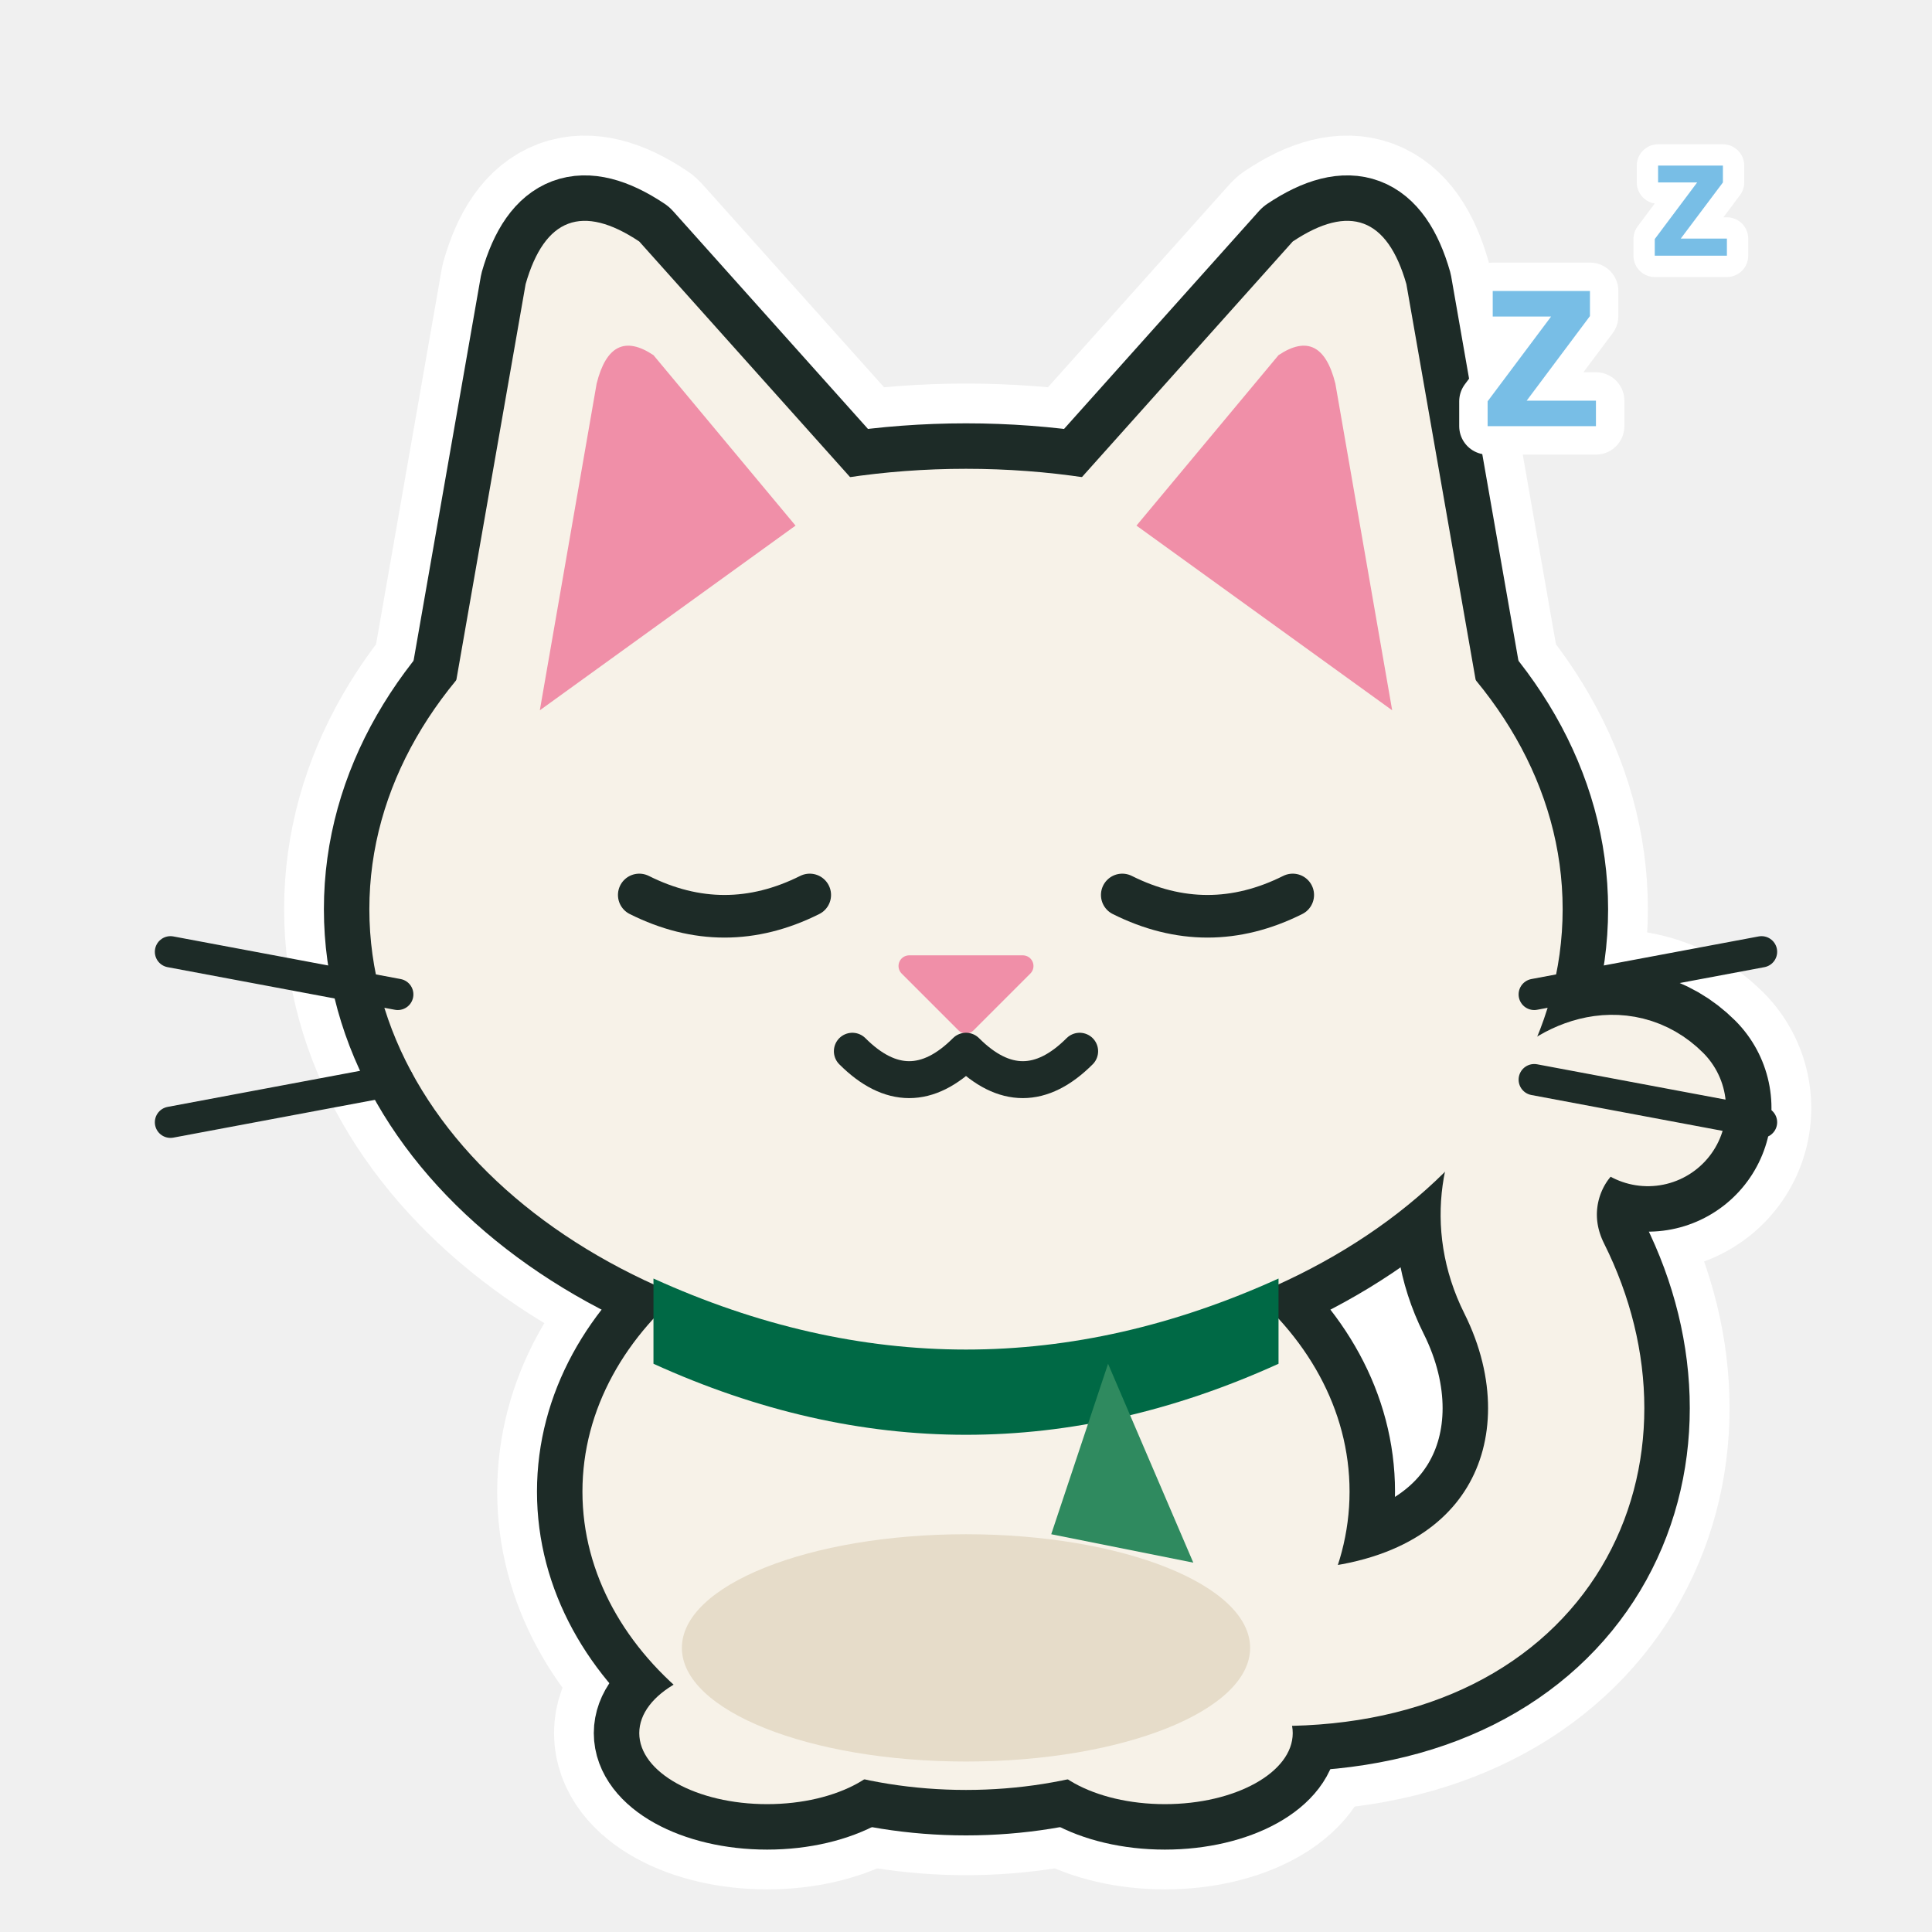
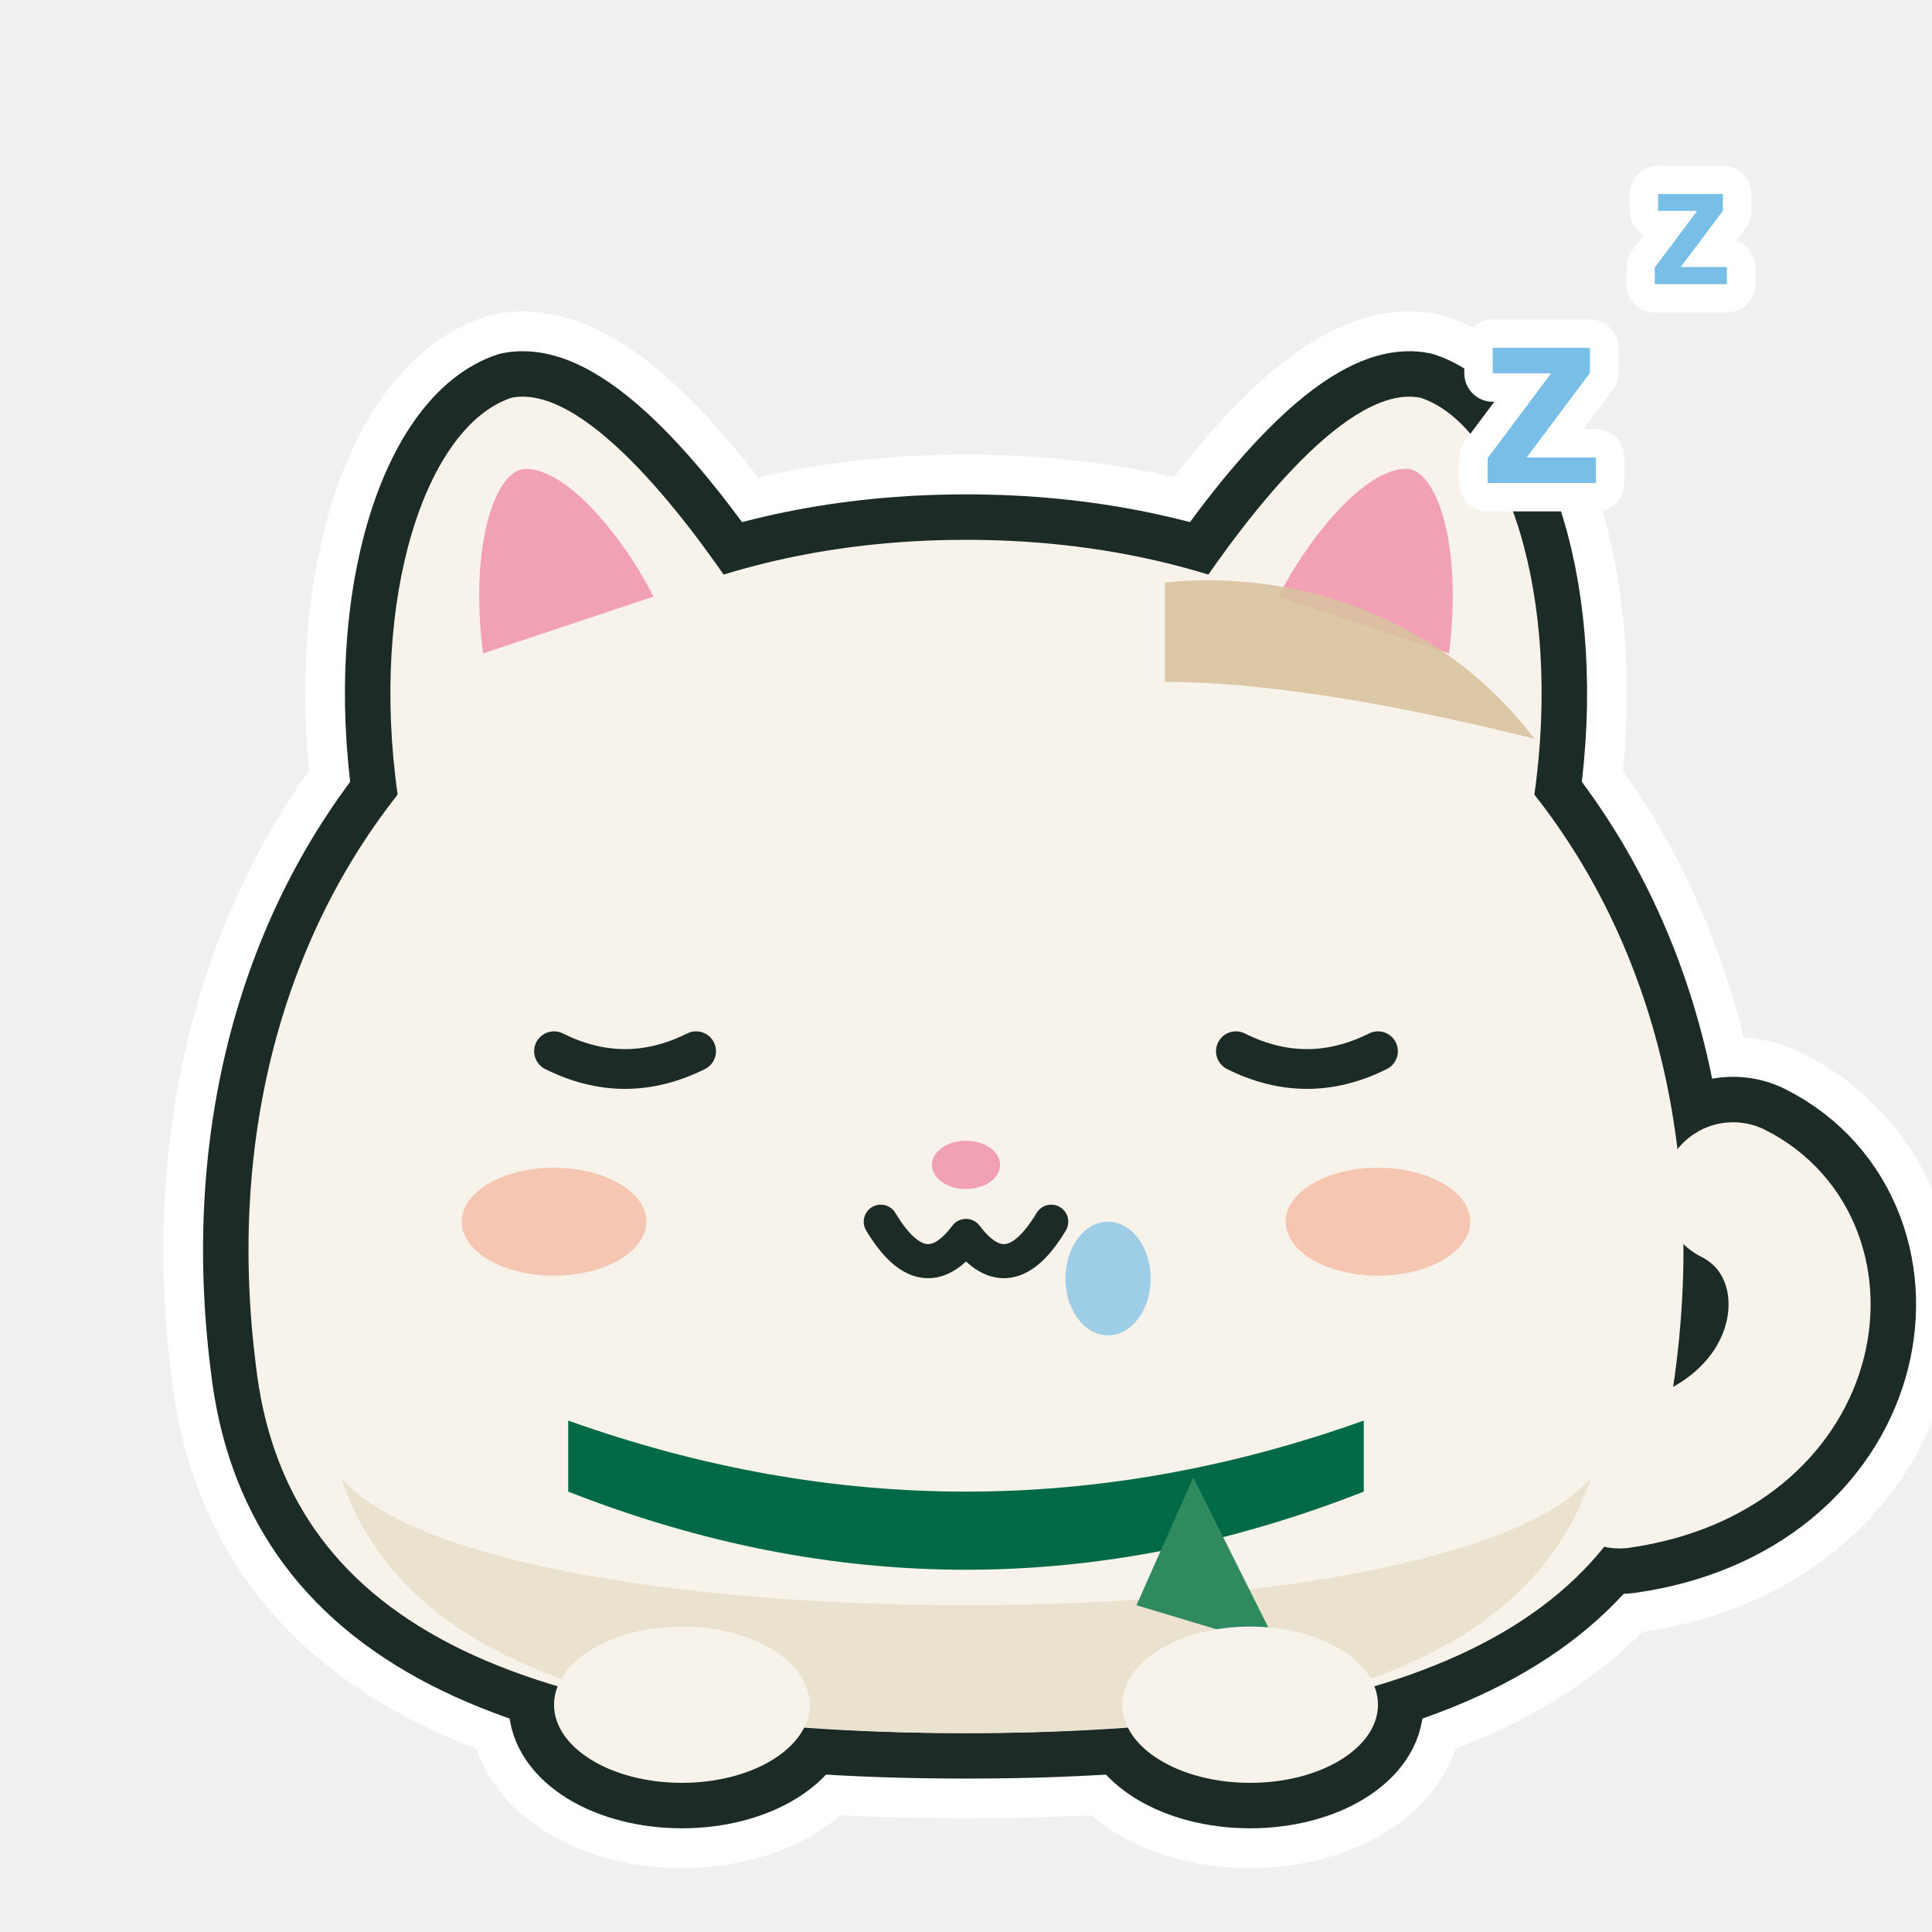
<svg xmlns="http://www.w3.org/2000/svg" viewBox="-4 -4 136 136" width="128" height="128">
  <g stroke-linejoin="round" stroke-linecap="round">
-     <path fill="none" stroke="#fff" stroke-width="23" d="M86 112 C104 112 110 98 104 86 C100 78 108 70 112 74" stroke-linecap="round" data-tail="1" />
-     <ellipse fill="#fff" stroke="#fff" stroke-width="12" cx="64" cy="101" rx="27" ry="21" />
-     <path fill="#fff" stroke="#fff" stroke-width="12" d="M26 56 L33 16 Q35 9 41 13 L58 32 Z" stroke-linejoin="round" />
-     <path fill="#fff" stroke="#fff" stroke-width="12" d="M102 56 L95 16 Q93 9 87 13 L70 32 Z" stroke-linejoin="round" />
-     <ellipse fill="#fff" stroke="#fff" stroke-width="12" cx="64" cy="60" rx="42" ry="31" />
-     <ellipse fill="#fff" stroke="#fff" stroke-width="12" cx="50" cy="118" rx="9" ry="5" />
-     <ellipse fill="#fff" stroke="#fff" stroke-width="12" cx="78" cy="118" rx="9" ry="5" />
-     <path fill="none" stroke="#1d2b27" stroke-width="17.4" d="M86 112 C104 112 110 98 104 86 C100 78 108 70 112 74" stroke-linecap="round" data-tail="1" />
-     <ellipse fill="#1d2b27" stroke="#1d2b27" stroke-width="6.4" cx="64" cy="101" rx="27" ry="21" />
-     <path fill="#1d2b27" stroke="#1d2b27" stroke-width="6.4" d="M26 56 L33 16 Q35 9 41 13 L58 32 Z" stroke-linejoin="round" />
-     <path fill="#1d2b27" stroke="#1d2b27" stroke-width="6.4" d="M102 56 L95 16 Q93 9 87 13 L70 32 Z" stroke-linejoin="round" />
-     <ellipse fill="#1d2b27" stroke="#1d2b27" stroke-width="6.4" cx="64" cy="60" rx="42" ry="31" />
-     <ellipse fill="#1d2b27" stroke="#1d2b27" stroke-width="6.4" cx="50" cy="118" rx="9" ry="5" />
-     <ellipse fill="#1d2b27" stroke="#1d2b27" stroke-width="6.4" cx="78" cy="118" rx="9" ry="5" />
-     <path d="M86 112 C104 112 110 98 104 86 C100 78 108 70 112 74" fill="none" stroke="#f7f2e8" stroke-width="11" stroke-linecap="round" data-tail="1" />
-     <ellipse cx="64" cy="101" rx="27" ry="21" fill="#f7f2e8" />
-     <path d="M26 56 L33 16 Q35 9 41 13 L58 32 Z" fill="#f7f2e8" stroke-linejoin="round" />
-     <path d="M102 56 L95 16 Q93 9 87 13 L70 32 Z" fill="#f7f2e8" stroke-linejoin="round" />
-     <ellipse cx="64" cy="60" rx="42" ry="31" fill="#f7f2e8" />
-     <ellipse cx="50" cy="118" rx="9" ry="5" fill="#f7f2e8" />
-     <ellipse cx="78" cy="118" rx="9" ry="5" fill="#f7f2e8" />
-     <path d="M34 46 L38 23 Q39 19 42 21 L52 33 Z" fill="#f08fa8" stroke="none" />
-     <path d="M94 46 L90 23 Q89 19 86 21 L76 33 Z" fill="#f08fa8" stroke="none" />
-     <ellipse cx="64" cy="112" rx="20" ry="8" fill="#e6dcc9" stroke="none" />
-     <path d="M42 86 Q64 96 86 86 L86 92 Q64 102 42 92 Z" fill="#006945" stroke="none" />
-     <path d="M74 92 L80 106 L70 104 Z" fill="#2f8a5f" stroke="none" />
-     <path d="M41 59 Q47 62 53 59" fill="none" stroke="#1d2b27" stroke-width="3" stroke-linecap="round" />
-     <path d="M75 59 Q81 62 87 59" fill="none" stroke="#1d2b27" stroke-width="3" stroke-linecap="round" />
-     <path d="M60 64 L68 64 L64 68 Z" fill="#f08fa8" stroke="#f08fa8" stroke-width="1.5" stroke-linejoin="round" />
-     <path d="M56 70 Q60 74 64 70 Q68 74 72 70" fill="none" stroke="#1d2b27" stroke-width="2.6" stroke-linecap="round" stroke-linejoin="round" />
-     <path d="M8 63 L24 66" stroke="#1d2b27" stroke-width="2.2" stroke-linecap="round" />
-     <path d="M120 63 L104 66" stroke="#1d2b27" stroke-width="2.2" stroke-linecap="round" />
-     <path d="M8 75 L24 72" stroke="#1d2b27" stroke-width="2.2" stroke-linecap="round" />
-     <path d="M120 75 L104 72" stroke="#1d2b27" stroke-width="2.2" stroke-linecap="round" />
-     <text x="100" y="26" font-family="Arial,sans-serif" font-weight="900" font-size="18" fill="#78bee6" stroke="#fff" stroke-width="4" paint-order="stroke">z</text>
-     <text x="112" y="14" font-family="Arial,sans-serif" font-weight="900" font-size="12" fill="#78bee6" stroke="#fff" stroke-width="3" paint-order="stroke">z</text>
+     <path d="M110 100 C124 98 126 84 118 80" fill="none" stroke="#fff" stroke-width="22" stroke-linecap="round" />
+     <path d="M24 52 C22 38 26 26 32 24 C37 23 44 32 48 38 Z" fill="#fff" stroke="#fff" stroke-width="12" stroke-linejoin="round" />
+     <path d="M104 52 C106 38 102 26 96 24 C91 23 84 32 80 38 Z" fill="#fff" stroke="#fff" stroke-width="12" stroke-linejoin="round" />
+     <path d="M14 92 C10 60 30 34 64 34 C98 34 118 60 114 92 C112 110 96 118 64 118 C32 118 16 110 14 92 Z" fill="#fff" stroke="#fff" stroke-width="12" stroke-linejoin="round" />
+     <ellipse cx="44" cy="116" rx="9" ry="5.5" fill="#fff" stroke="#fff" stroke-width="12" />
+     <ellipse cx="84" cy="116" rx="9" ry="5.5" fill="#fff" stroke="#fff" stroke-width="12" />
+     <path d="M110 100 C124 98 126 84 118 80" fill="none" stroke="#1d2b27" stroke-width="16.4" stroke-linecap="round" />
+     <path d="M24 52 C22 38 26 26 32 24 C37 23 44 32 48 38 Z" fill="#1d2b27" stroke="#1d2b27" stroke-width="6.4" stroke-linejoin="round" />
+     <path d="M104 52 C106 38 102 26 96 24 C91 23 84 32 80 38 Z" fill="#1d2b27" stroke="#1d2b27" stroke-width="6.4" stroke-linejoin="round" />
+     <path d="M14 92 C10 60 30 34 64 34 C98 34 118 60 114 92 C112 110 96 118 64 118 C32 118 16 110 14 92 Z" fill="#1d2b27" stroke="#1d2b27" stroke-width="6.4" stroke-linejoin="round" />
+     <ellipse cx="44" cy="116" rx="9" ry="5.5" fill="#1d2b27" stroke="#1d2b27" stroke-width="6.4" />
+     <ellipse cx="84" cy="116" rx="9" ry="5.5" fill="#1d2b27" stroke="#1d2b27" stroke-width="6.4" />
+     <path d="M110 100 C124 98 126 84 118 80" fill="none" stroke="#f8f3ea" stroke-width="10" stroke-linecap="round" />
+     <path d="M24 52 C22 38 26 26 32 24 C37 23 44 32 48 38 Z" fill="#f8f3ea" />
+     <path d="M104 52 C106 38 102 26 96 24 C91 23 84 32 80 38 Z" fill="#f8f3ea" />
+     <path d="M14 92 C10 60 30 34 64 34 C98 34 118 60 114 92 C112 110 96 118 64 118 C32 118 16 110 14 92 Z" fill="#f8f3ea" />
+     <path d="M30 42 C29 34 31 29 33 29 C36 29 40 34 42 38 Z" fill="#f2a1b4" />
+     <path d="M98 42 C99 34 97 29 95 29 C92 29 88 34 86 38 Z" fill="#f2a1b4" />
+     <path d="M78 37 C88 36 98 40 104 48 C96 46 86 44 78 44 Z" fill="#d9c2a0" opacity=".9" />
+     <path d="M20 100 C30 112 98 112 108 100 C104 112 90 118 64 118 C38 118 24 112 20 100 Z" fill="#ebe1cf" />
+     <path d="M36 96 Q64 106 92 96 L92 101 Q64 112 36 101 Z" fill="#006945" />
+     <path d="M80 100 L86 112 L76 109 Z" fill="#2f8a5f" />
+     <ellipse cx="44" cy="116" rx="9" ry="5.5" fill="#f8f3ea" />
+     <ellipse cx="84" cy="116" rx="9" ry="5.5" fill="#f8f3ea" />
+     <path d="M35 70 Q40 72.5 45 70" fill="none" stroke="#1d2b27" stroke-width="2.8" stroke-linecap="round" />
+     <path d="M83 70 Q88 72.5 93 70" fill="none" stroke="#1d2b27" stroke-width="2.8" stroke-linecap="round" />
+     <ellipse cx="35" cy="82" rx="6.5" ry="3.8" fill="#f4b39a" opacity=".7" />
+     <ellipse cx="93" cy="82" rx="6.5" ry="3.8" fill="#f4b39a" opacity=".7" />
+     <ellipse cx="64" cy="78" rx="2.4" ry="1.7" fill="#f2a1b4" />
+     <path d="M58 82 Q61 87 64 83 Q67 87 70 82" fill="none" stroke="#1d2b27" stroke-width="2.4" stroke-linecap="round" stroke-linejoin="round" />
+     <text x="100" y="30" font-family="Arial,sans-serif" font-weight="900" font-size="18" fill="#78bee6" stroke="#fff" stroke-width="4" paint-order="stroke">z</text>
+     <text x="112" y="16" font-family="Arial,sans-serif" font-weight="900" font-size="12" fill="#78bee6" stroke="#fff" stroke-width="4" paint-order="stroke">z</text>
+     <ellipse cx="74" cy="86" rx="3" ry="4" fill="#78bee6" opacity=".7" />
  </g>
</svg>
